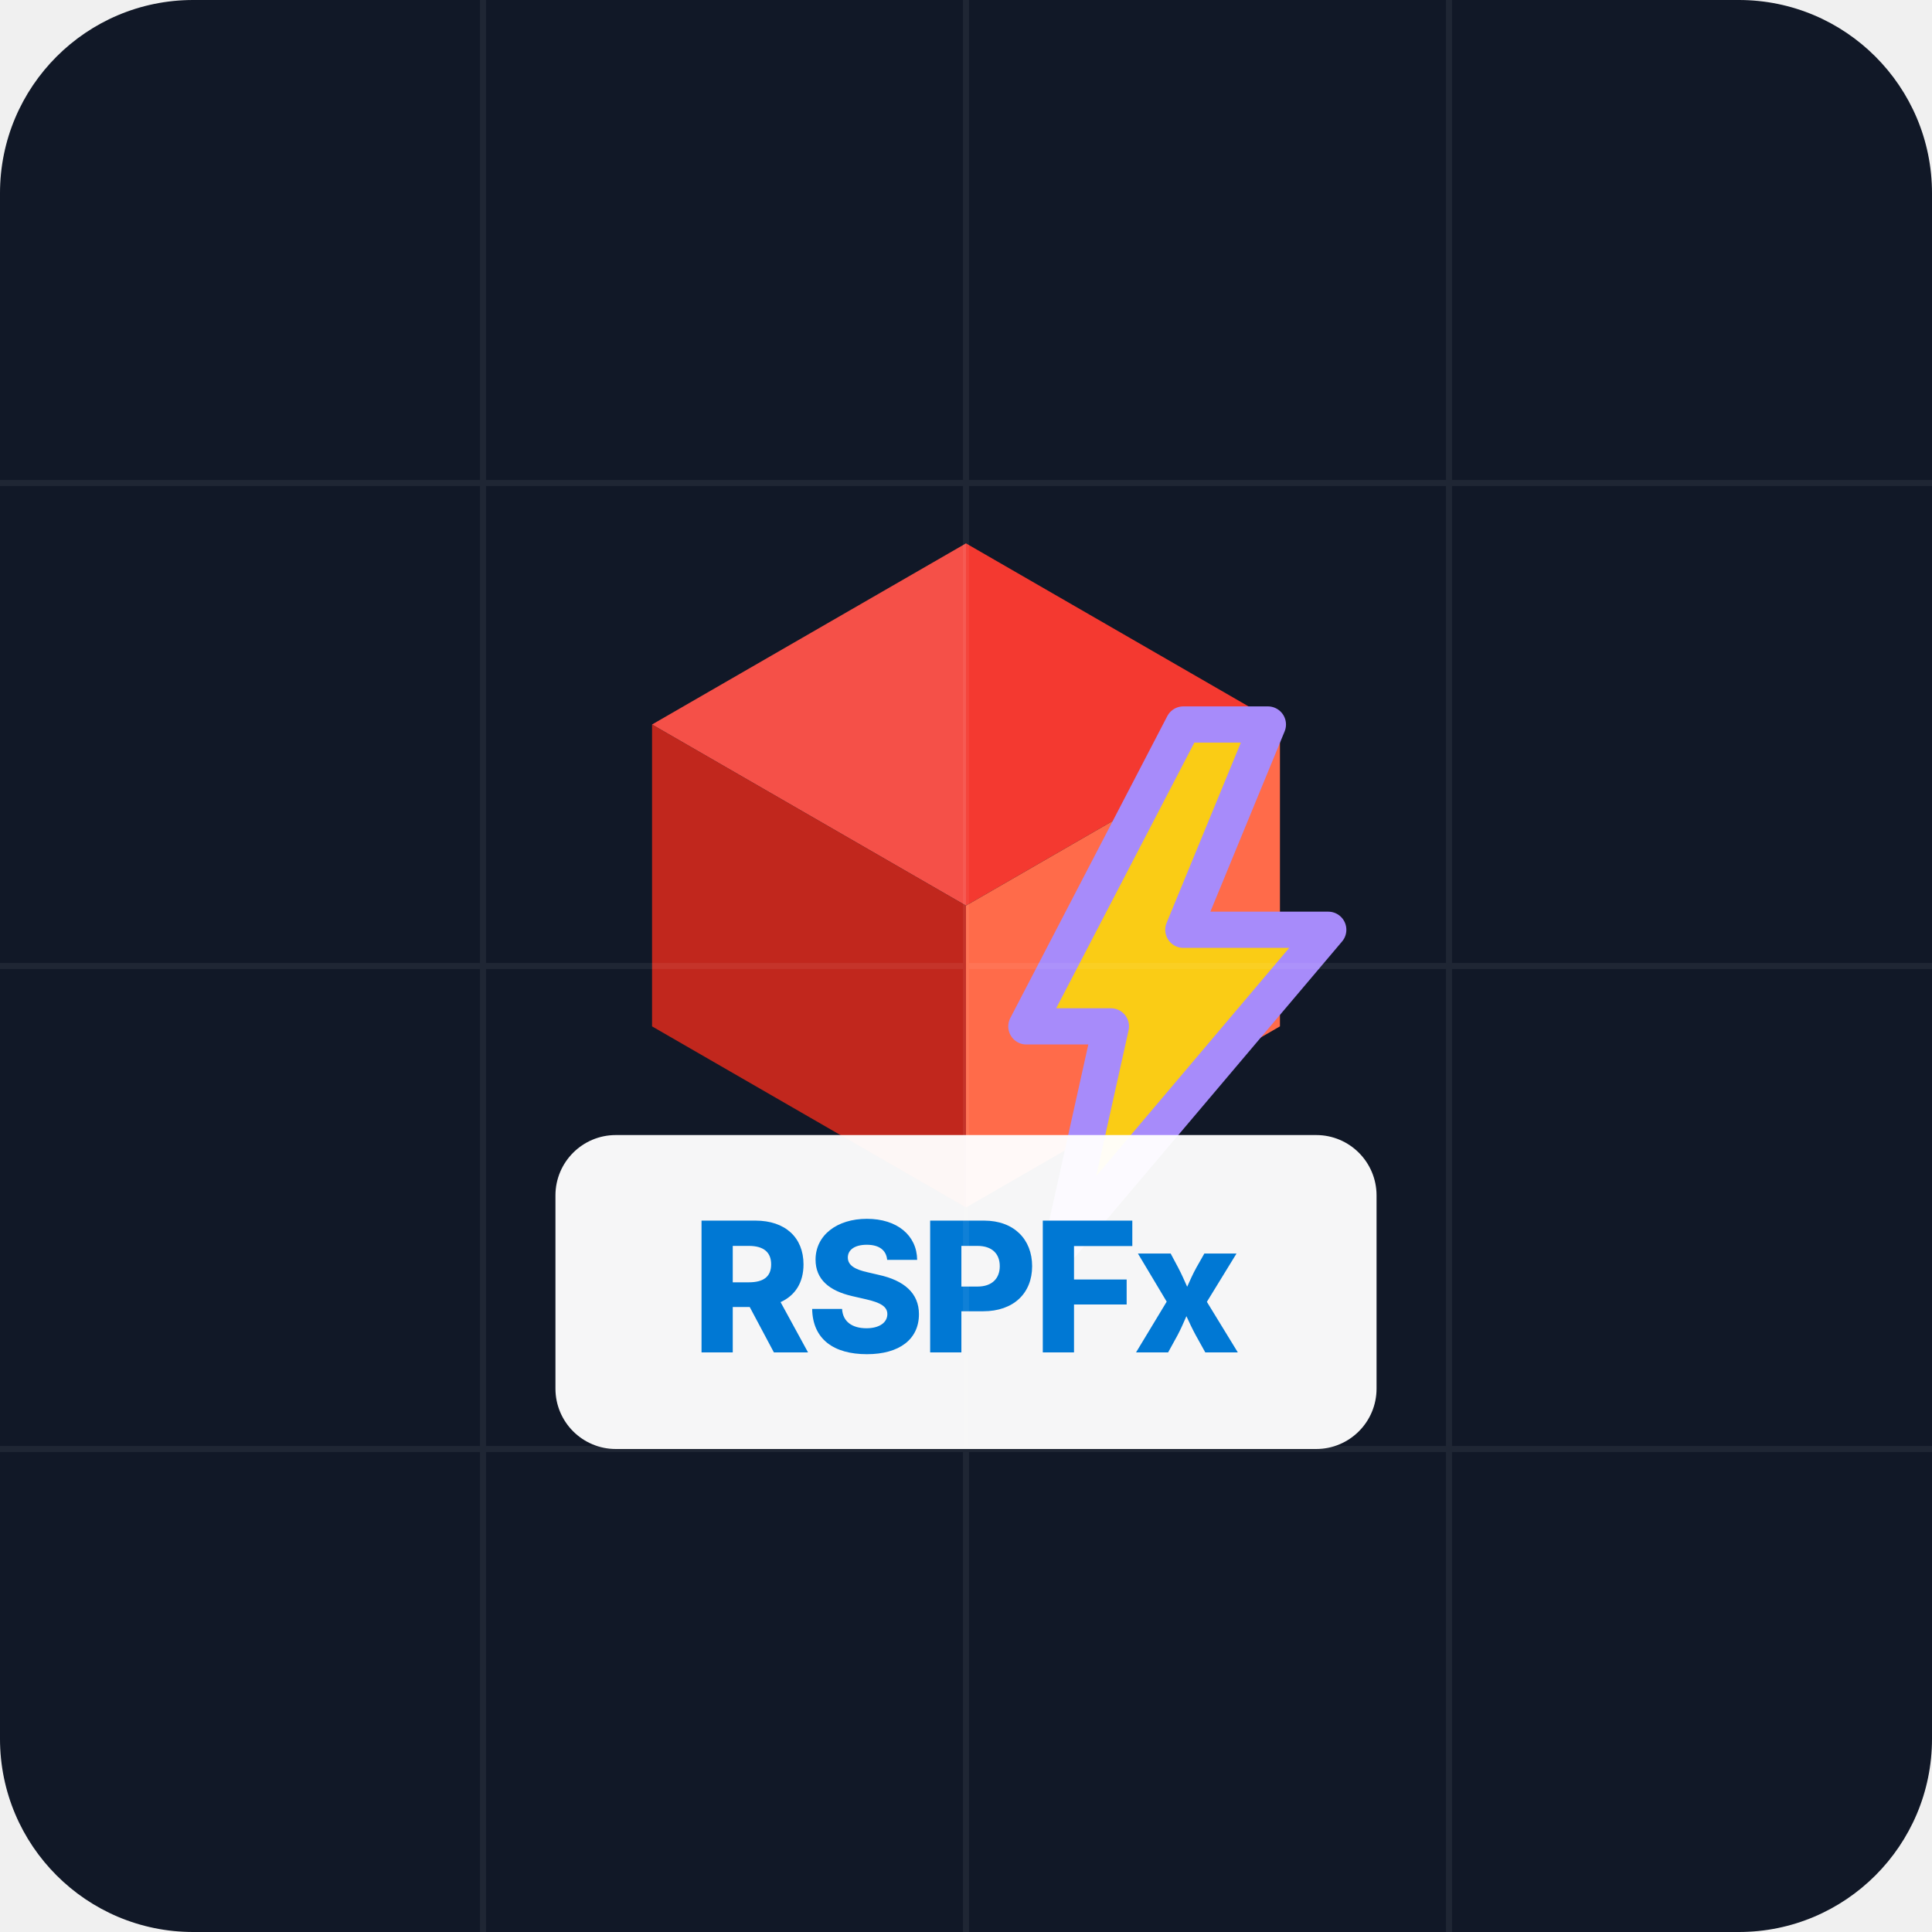
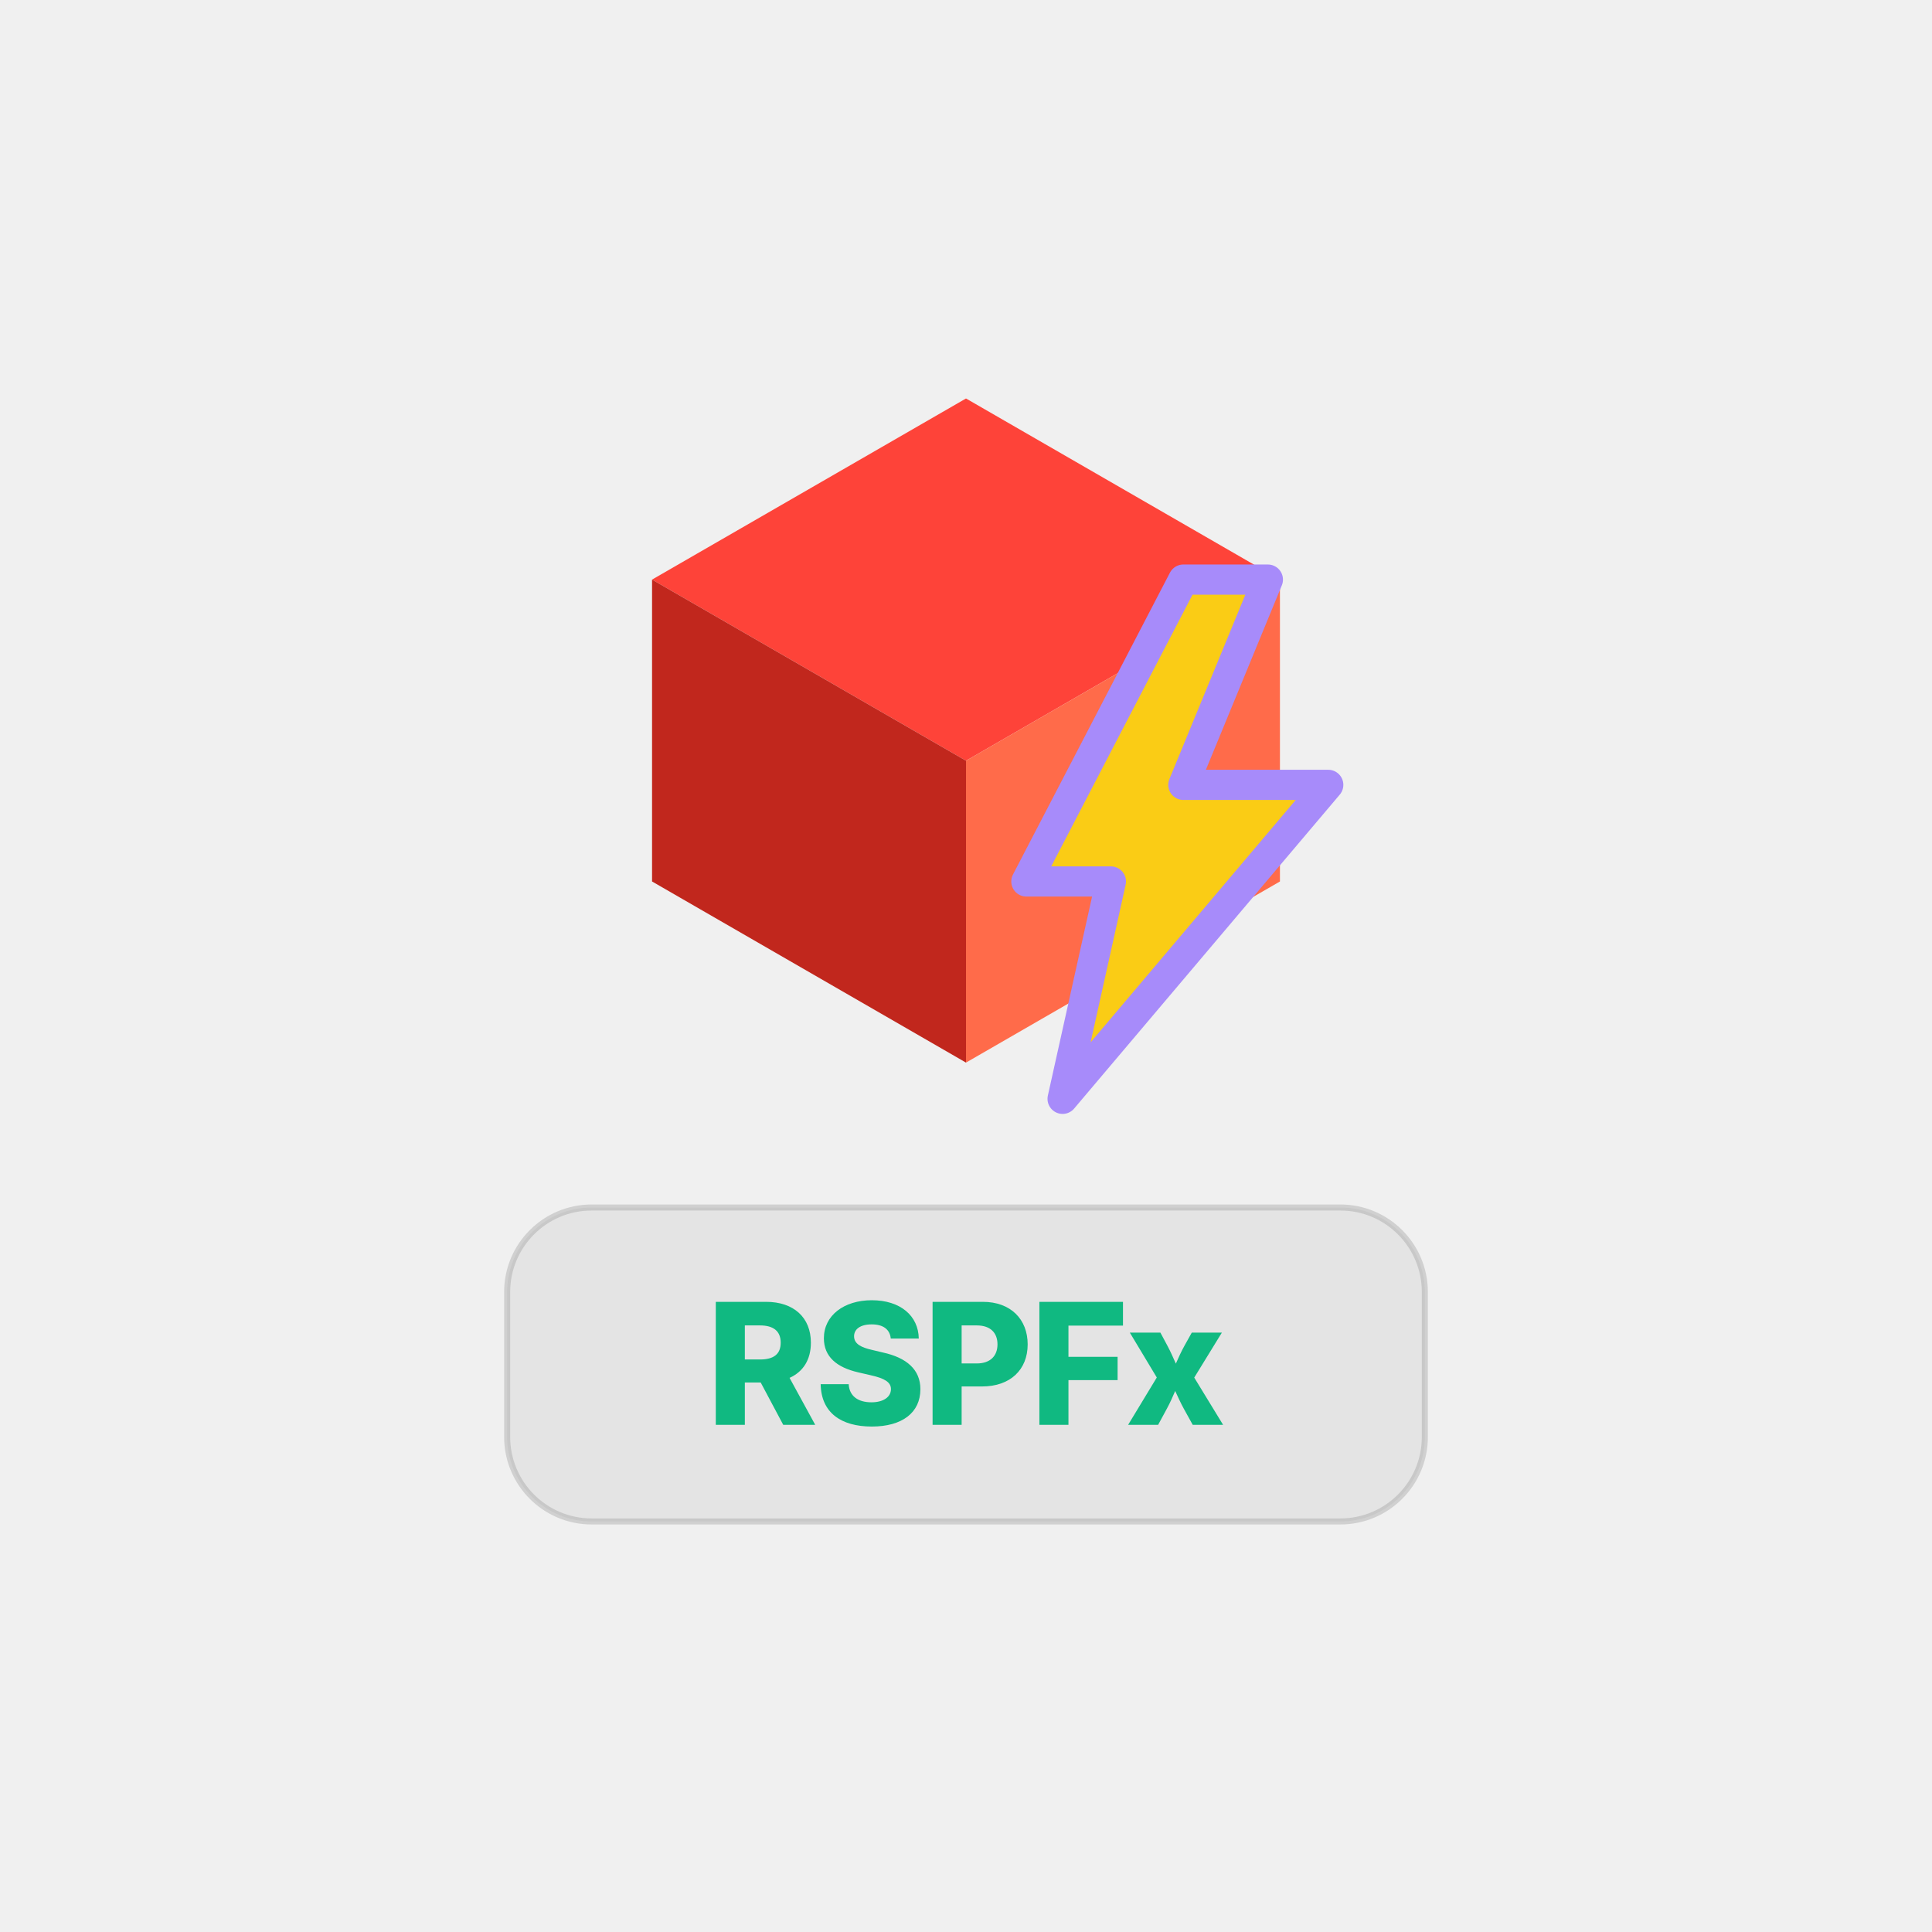
<svg xmlns="http://www.w3.org/2000/svg" width="320" height="320" viewBox="0 0 320 320" role="img" aria-label="RSPFx hero">
-   <defs>
-     <linearGradient id="g1" x1="0%" y1="0%" x2="100%" y2="100%">
-       <stop offset="0%" stop-color="#0078d4" />
-       <stop offset="50%" stop-color="#a78bfa" />
-       <stop offset="100%" stop-color="#ff3b30" />
-     </linearGradient>
-     <linearGradient id="g2" x1="0%" y1="0%" x2="100%" y2="0%">
-       <stop offset="0%" stop-color="#facc15" />
-       <stop offset="100%" stop-color="#ff6b4a" />
-     </linearGradient>
-     <filter id="glow" x="-50%" y="-50%" width="200%" height="200%">
-       <feGaussianBlur stdDeviation="18" result="blur" />
-       <feMerge>
-         <feMergeNode in="blur" />
-         <feMergeNode in="SourceGraphic" />
-       </feMerge>
-     </filter>
-   </defs>
-   <rect width="320" height="320" rx="32" fill="#111827" />
-   <g transform="translate(88,72)">
+   <g transform="translate(88,48)">
    <path d="M72 18 L124 48 L72 78 L20 48 Z" fill="#ff3b30" opacity="0.95" />
    <path d="M20 48 L72 78 L72 128 L20 98 Z" fill="#c1271d" />
    <path d="M72 78 L124 48 L124 98 L72 128 Z" fill="#ff6b4a" />
-     <path d="M72 18 L72 78 L20 48 Z" fill="white" opacity="0.12" />
  </g>
-   <g transform="translate(158,118)">
-     <path d="M38 2 L12 52 L26 52 L18 88 L62 36 L38 36 L52 2 Z" fill="#facc15" stroke="#a78bfa" stroke-width="6" stroke-linejoin="round" />
+   <g transform="translate(158,94)">
+     <path d="M38 2 L12 52 L26 52 L18 88 L62 36 L38 36 L52 2 Z" fill="#facc15" stroke="#a78bfa" stroke-width="5" stroke-linejoin="round" />
  </g>
-   <g transform="translate(92,188)">
-     <rect x="0" y="0" width="136" height="52" rx="10" fill="white" opacity="0.96" />
-     <text x="68" y="36" text-anchor="middle" font-family="Inter, system-ui, sans-serif" font-size="30" font-weight="800" fill="#0078d4" letter-spacing="-0.03em">RSPFx</text>
-   </g>
-   <g opacity="0.06" stroke="white" stroke-width="1">
-     <line x1="0" y1="80" x2="320" y2="80" />
-     <line x1="0" y1="160" x2="320" y2="160" />
-     <line x1="0" y1="240" x2="320" y2="240" />
-     <line x1="80" y1="0" x2="80" y2="320" />
-     <line x1="160" y1="0" x2="160" y2="320" />
-     <line x1="240" y1="0" x2="240" y2="320" />
+   <g transform="translate(84,200)">
+     <rect x="0" y="0" width="152" height="52" rx="14" fill="rgba(127,127,127,0.10)" stroke="rgba(127,127,127,0.28)" />
+     <text x="76" y="36" text-anchor="middle" font-family="Inter, system-ui, sans-serif" font-size="28" font-weight="800" fill="#10b981" letter-spacing="-0.02em">RSPFx</text>
  </g>
</svg>
